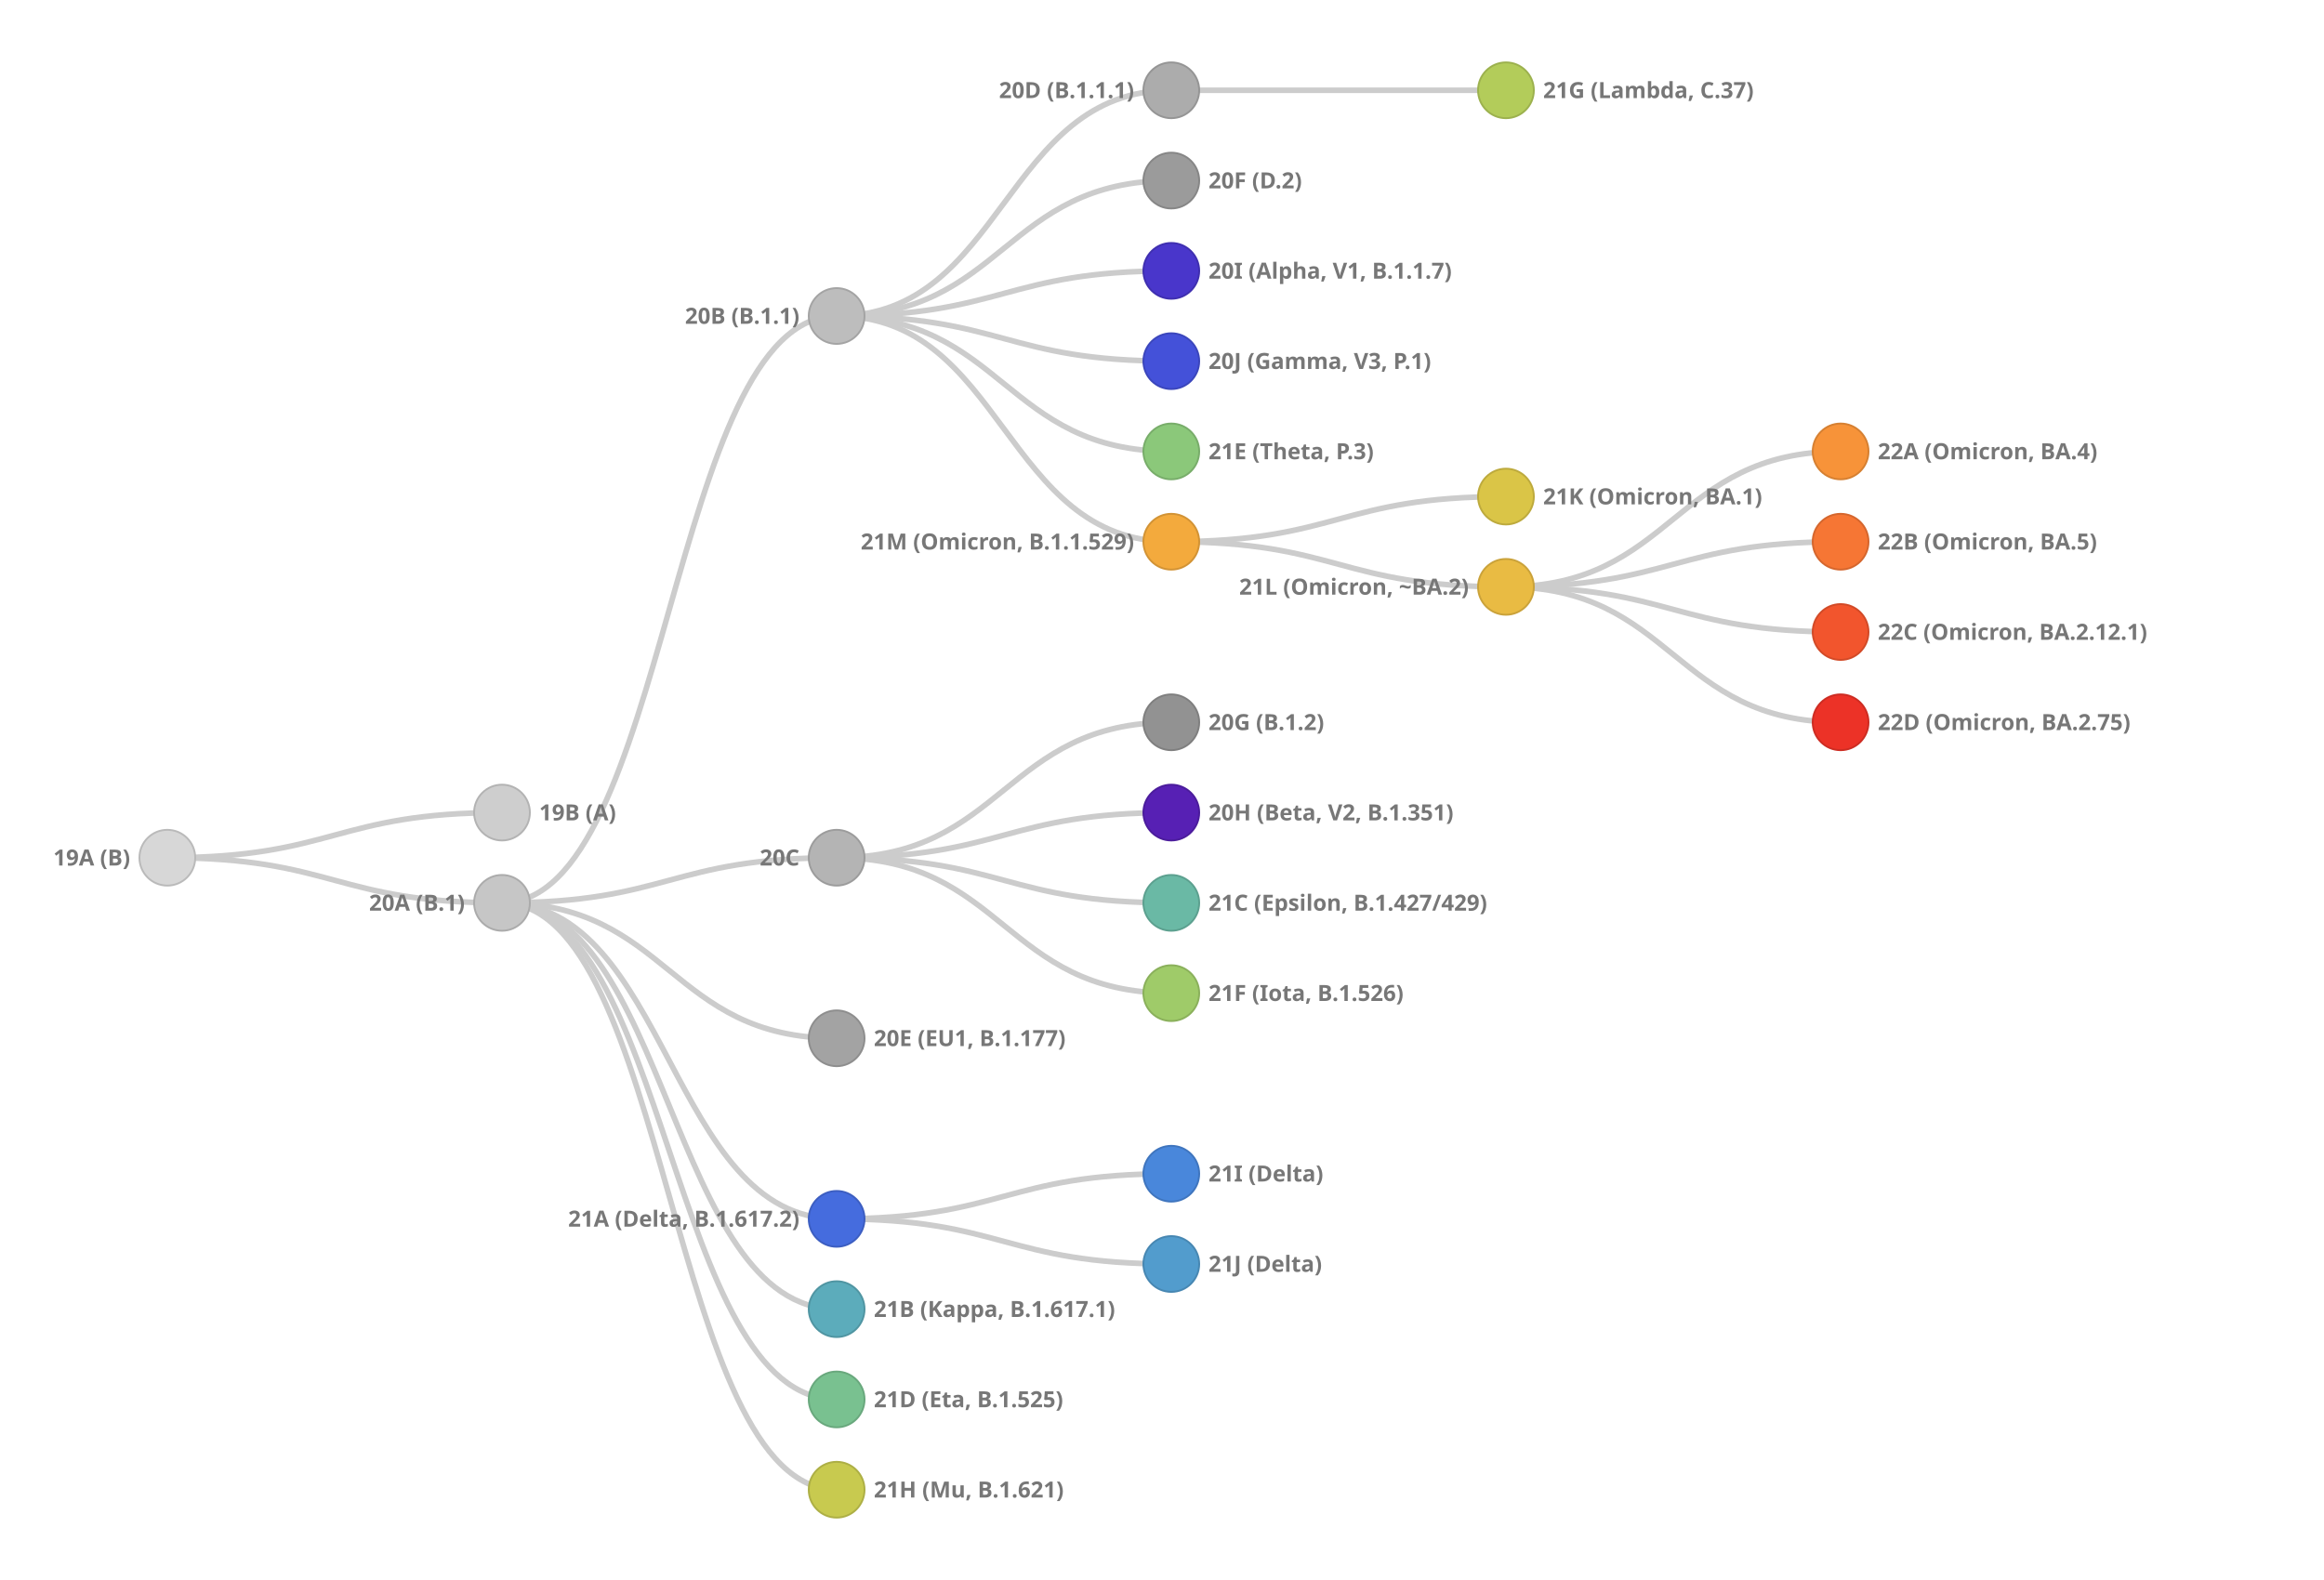
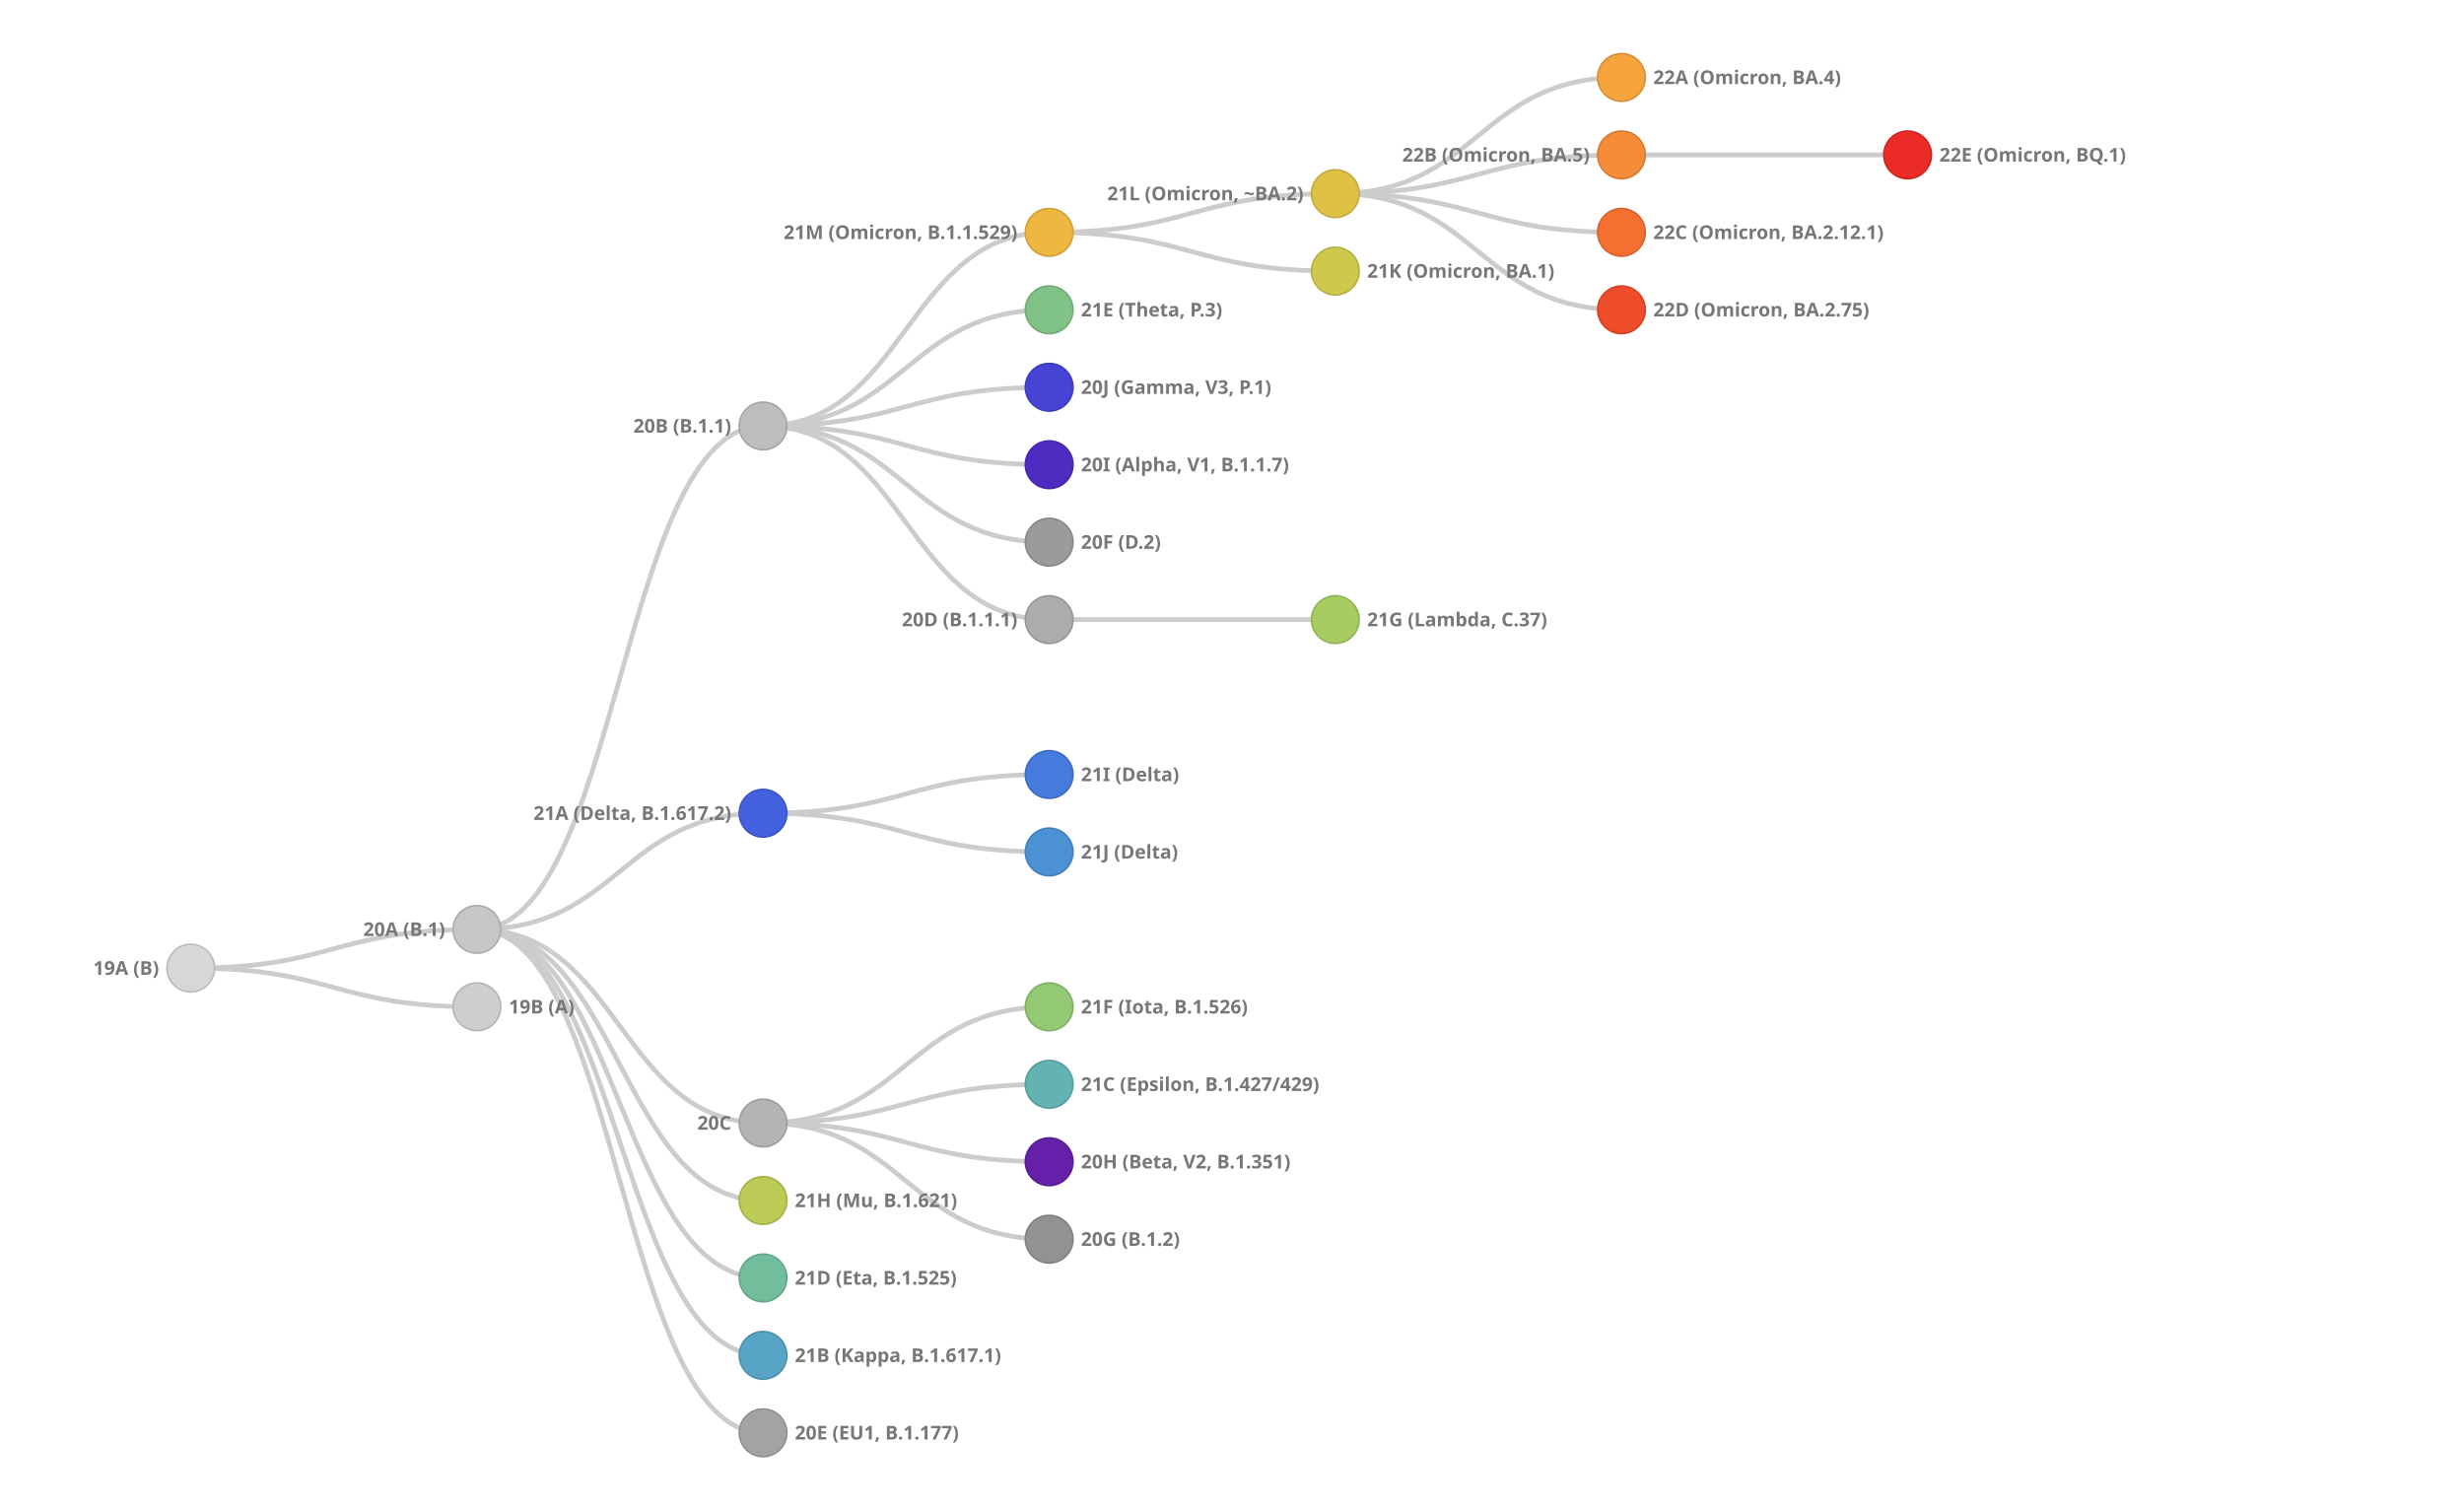
- <svg xmlns="http://www.w3.org/2000/svg" class="d3-component" style="font-family:sans-serif;font-size:1.25rem" viewBox="0 0 1250 850">
-   <g transform="translate(90,0)">
-     <path fill="none" stroke="#ccc" stroke-width="3px" d="M 180 437.143               C 90 437.143,                 90 461.429,                 0 461.429" />
-     <path fill="none" stroke="#ccc" stroke-width="3px" d="M 180 485.714               C 90 485.714,                 90 461.429,                 0 461.429" />
-     <path fill="none" stroke="#ccc" stroke-width="3px" d="M 360 170               C 270 170,                 270 485.714,                 180 485.714" />
-     <path fill="none" stroke="#ccc" stroke-width="3px" d="M 360 461.429               C 270 461.429,                 270 485.714,                 180 485.714" />
-     <path fill="none" stroke="#ccc" stroke-width="3px" d="M 360 558.571               C 270 558.571,                 270 485.714,                 180 485.714" />
-     <path fill="none" stroke="#ccc" stroke-width="3px" d="M 360 655.714               C 270 655.714,                 270 485.714,                 180 485.714" />
-     <path fill="none" stroke="#ccc" stroke-width="3px" d="M 360 704.286               C 270 704.286,                 270 485.714,                 180 485.714" />
-     <path fill="none" stroke="#ccc" stroke-width="3px" d="M 360 752.857               C 270 752.857,                 270 485.714,                 180 485.714" />
-     <path fill="none" stroke="#ccc" stroke-width="3px" d="M 360 801.429               C 270 801.429,                 270 485.714,                 180 485.714" />
-     <path fill="none" stroke="#ccc" stroke-width="3px" d="M 540 48.571               C 450 48.571,                 450 170,                 360 170" />
-     <path fill="none" stroke="#ccc" stroke-width="3px" d="M 540 97.143               C 450 97.143,                 450 170,                 360 170" />
-     <path fill="none" stroke="#ccc" stroke-width="3px" d="M 540 145.714               C 450 145.714,                 450 170,                 360 170" />
-     <path fill="none" stroke="#ccc" stroke-width="3px" d="M 540 194.286               C 450 194.286,                 450 170,                 360 170" />
-     <path fill="none" stroke="#ccc" stroke-width="3px" d="M 540 242.857               C 450 242.857,                 450 170,                 360 170" />
-     <path fill="none" stroke="#ccc" stroke-width="3px" d="M 540 291.429               C 450 291.429,                 450 170,                 360 170" />
-     <path fill="none" stroke="#ccc" stroke-width="3px" d="M 540 388.571               C 450 388.571,                 450 461.429,                 360 461.429" />
-     <path fill="none" stroke="#ccc" stroke-width="3px" d="M 540 437.143               C 450 437.143,                 450 461.429,                 360 461.429" />
-     <path fill="none" stroke="#ccc" stroke-width="3px" d="M 540 485.714               C 450 485.714,                 450 461.429,                 360 461.429" />
-     <path fill="none" stroke="#ccc" stroke-width="3px" d="M 540 534.286               C 450 534.286,                 450 461.429,                 360 461.429" />
-     <path fill="none" stroke="#ccc" stroke-width="3px" d="M 540 631.429               C 450 631.429,                 450 655.714,                 360 655.714" />
-     <path fill="none" stroke="#ccc" stroke-width="3px" d="M 540 680               C 450 680,                 450 655.714,                 360 655.714" />
-     <path fill="none" stroke="#ccc" stroke-width="3px" d="M 720 48.571               C 630 48.571,                 630 48.571,                 540 48.571" />
-     <path fill="none" stroke="#ccc" stroke-width="3px" d="M 720 267.143               C 630 267.143,                 630 291.429,                 540 291.429" />
-     <path fill="none" stroke="#ccc" stroke-width="3px" d="M 720 315.714               C 630 315.714,                 630 291.429,                 540 291.429" />
-     <path fill="none" stroke="#ccc" stroke-width="3px" d="M 900 242.857               C 810 242.857,                 810 315.714,                 720 315.714" />
-     <path fill="none" stroke="#ccc" stroke-width="3px" d="M 900 291.429               C 810 291.429,                 810 315.714,                 720 315.714" />
-     <path fill="none" stroke="#ccc" stroke-width="3px" d="M 900 340               C 810 340,                 810 315.714,                 720 315.714" />
-     <path fill="none" stroke="#ccc" stroke-width="3px" d="M 900 388.571               C 810 388.571,                 810 315.714,                 720 315.714" />
-     <g class="node" transform="translate(0,461.4286)">
+ <svg xmlns="http://www.w3.org/2000/svg" class="d3-component" style="font-family:sans-serif;font-size:1.25rem" viewBox="0 0 1550 950">
+   <g transform="translate(120,0)">
+     <path fill="none" stroke="#ccc" stroke-width="3px" d="M 180 584.615               C 90 584.615,                 90 608.974,                 0 608.974" />
+     <path fill="none" stroke="#ccc" stroke-width="3px" d="M 180 633.333               C 90 633.333,                 90 608.974,                 0 608.974" />
+     <path fill="none" stroke="#ccc" stroke-width="3px" d="M 360 267.949               C 270 267.949,                 270 584.615,                 180 584.615" />
+     <path fill="none" stroke="#ccc" stroke-width="3px" d="M 360 511.538               C 270 511.538,                 270 584.615,                 180 584.615" />
+     <path fill="none" stroke="#ccc" stroke-width="3px" d="M 360 706.41               C 270 706.41,                 270 584.615,                 180 584.615" />
+     <path fill="none" stroke="#ccc" stroke-width="3px" d="M 360 755.128               C 270 755.128,                 270 584.615,                 180 584.615" />
+     <path fill="none" stroke="#ccc" stroke-width="3px" d="M 360 803.846               C 270 803.846,                 270 584.615,                 180 584.615" />
+     <path fill="none" stroke="#ccc" stroke-width="3px" d="M 360 852.564               C 270 852.564,                 270 584.615,                 180 584.615" />
+     <path fill="none" stroke="#ccc" stroke-width="3px" d="M 360 901.282               C 270 901.282,                 270 584.615,                 180 584.615" />
+     <path fill="none" stroke="#ccc" stroke-width="3px" d="M 540 146.154               C 450 146.154,                 450 267.949,                 360 267.949" />
+     <path fill="none" stroke="#ccc" stroke-width="3px" d="M 540 194.872               C 450 194.872,                 450 267.949,                 360 267.949" />
+     <path fill="none" stroke="#ccc" stroke-width="3px" d="M 540 243.59               C 450 243.59,                 450 267.949,                 360 267.949" />
+     <path fill="none" stroke="#ccc" stroke-width="3px" d="M 540 292.308               C 450 292.308,                 450 267.949,                 360 267.949" />
+     <path fill="none" stroke="#ccc" stroke-width="3px" d="M 540 341.026               C 450 341.026,                 450 267.949,                 360 267.949" />
+     <path fill="none" stroke="#ccc" stroke-width="3px" d="M 540 389.744               C 450 389.744,                 450 267.949,                 360 267.949" />
+     <path fill="none" stroke="#ccc" stroke-width="3px" d="M 540 487.179               C 450 487.179,                 450 511.538,                 360 511.538" />
+     <path fill="none" stroke="#ccc" stroke-width="3px" d="M 540 535.897               C 450 535.897,                 450 511.538,                 360 511.538" />
+     <path fill="none" stroke="#ccc" stroke-width="3px" d="M 540 633.333               C 450 633.333,                 450 706.41,                 360 706.41" />
+     <path fill="none" stroke="#ccc" stroke-width="3px" d="M 540 682.051               C 450 682.051,                 450 706.41,                 360 706.41" />
+     <path fill="none" stroke="#ccc" stroke-width="3px" d="M 540 730.769               C 450 730.769,                 450 706.41,                 360 706.41" />
+     <path fill="none" stroke="#ccc" stroke-width="3px" d="M 540 779.487               C 450 779.487,                 450 706.41,                 360 706.41" />
+     <path fill="none" stroke="#ccc" stroke-width="3px" d="M 720 121.795               C 630 121.795,                 630 146.154,                 540 146.154" />
+     <path fill="none" stroke="#ccc" stroke-width="3px" d="M 720 170.513               C 630 170.513,                 630 146.154,                 540 146.154" />
+     <path fill="none" stroke="#ccc" stroke-width="3px" d="M 720 389.744               C 630 389.744,                 630 389.744,                 540 389.744" />
+     <path fill="none" stroke="#ccc" stroke-width="3px" d="M 900 48.718               C 810 48.718,                 810 121.795,                 720 121.795" />
+     <path fill="none" stroke="#ccc" stroke-width="3px" d="M 900 97.436               C 810 97.436,                 810 121.795,                 720 121.795" />
+     <path fill="none" stroke="#ccc" stroke-width="3px" d="M 900 146.154               C 810 146.154,                 810 121.795,                 720 121.795" />
+     <path fill="none" stroke="#ccc" stroke-width="3px" d="M 900 194.872               C 810 194.872,                 810 121.795,                 720 121.795" />
+     <path fill="none" stroke="#ccc" stroke-width="3px" d="M 1080 97.436               C 990 97.436,                 990 97.436,                 900 97.436" />
+     <g class="node" transform="translate(0,608.9744)">
      <circle class="node" r="15" style="fill: rgb(215, 215, 215); stroke: rgb(186, 186, 186);" />
      <text dy=".35em" x="-20" text-anchor="end" fill="#777" font-weight="700">19A (B)</text>
    </g>
-     <g class="node" transform="translate(180,437.1429)">
+     <g class="node" transform="translate(180,584.6154)">
+       <circle class="node" r="15" style="fill: rgb(198, 198, 198); stroke: rgb(171, 171, 171);" />
+       <text dy=".35em" x="-20" text-anchor="end" fill="#777" font-weight="700">20A (B.1)</text>
+     </g>
+     <g class="node" transform="translate(180,633.3333)">
      <circle class="node" r="15" style="fill: rgb(206, 206, 206); stroke: rgb(179, 179, 179);" />
      <text dy=".35em" x="20" text-anchor="start" fill="#777" font-weight="700">19B (A)</text>
    </g>
-     <g class="node" transform="translate(180,485.7143)">
-       <circle class="node" r="15" style="fill: rgb(198, 198, 198); stroke: rgb(171, 171, 171);" />
-       <text dy=".35em" x="-20" text-anchor="end" fill="#777" font-weight="700">20A (B.1)</text>
-     </g>
-     <g class="node" transform="translate(360,170)">
+     <g class="node" transform="translate(360,267.9487)">
      <circle class="node" r="15" style="fill: rgb(189, 189, 189); stroke: rgb(164, 164, 164);" />
      <text dy=".35em" x="-20" text-anchor="end" fill="#777" font-weight="700">20B (B.1.1)</text>
    </g>
-     <g class="node" transform="translate(360,461.4286)">
+     <g class="node" transform="translate(360,511.5385)">
+       <circle class="node" r="15" style="fill: rgb(67, 96, 222); stroke: rgb(58, 83, 193);" />
+       <text dy=".35em" x="-20" text-anchor="end" fill="#777" font-weight="700">21A (Delta, B.1.617.2)</text>
+     </g>
+     <g class="node" transform="translate(360,706.4103)">
      <circle class="node" r="15" style="fill: rgb(180, 180, 180); stroke: rgb(156, 156, 156);" />
      <text dy=".35em" x="-20" text-anchor="end" fill="#777" font-weight="700">20C</text>
    </g>
-     <g class="node" transform="translate(360,558.5714)">
+     <g class="node" transform="translate(360,755.1282)">
+       <circle class="node" r="15" style="fill: rgb(187, 203, 86); stroke: rgb(162, 176, 74);" />
+       <text dy=".35em" x="20" text-anchor="start" fill="#777" font-weight="700">21H (Mu, B.1.621)</text>
+     </g>
+     <g class="node" transform="translate(360,803.8462)">
+       <circle class="node" r="15" style="fill: rgb(113, 189, 156); stroke: rgb(98, 164, 135);" />
+       <text dy=".35em" x="20" text-anchor="start" fill="#777" font-weight="700">21D (Eta, B.1.525)</text>
+     </g>
+     <g class="node" transform="translate(360,852.5641)">
+       <circle class="node" r="15" style="fill: rgb(87, 164, 198); stroke: rgb(75, 142, 171);" />
+       <text dy=".35em" x="20" text-anchor="start" fill="#777" font-weight="700">21B (Kappa, B.1.617.1)</text>
+     </g>
+     <g class="node" transform="translate(360,901.2821)">
      <circle class="node" r="15" style="fill: rgb(163, 163, 163); stroke: rgb(142, 142, 142);" />
      <text dy=".35em" x="20" text-anchor="start" fill="#777" font-weight="700">20E (EU1, B.1.177)</text>
    </g>
-     <g class="node" transform="translate(360,655.7143)">
-       <circle class="node" r="15" style="fill: rgb(69, 108, 222); stroke: rgb(60, 94, 193);" />
-       <text dy=".35em" x="-20" text-anchor="end" fill="#777" font-weight="700">21A (Delta, B.1.617.2)</text>
+     <g class="node" transform="translate(540,146.1538)">
+       <circle class="node" r="15" style="fill: rgb(237, 183, 64); stroke: rgb(206, 158, 56);" />
+       <text dy=".35em" x="-20" text-anchor="end" fill="#777" font-weight="700">21M (Omicron, B.1.1.529)</text>
    </g>
-     <g class="node" transform="translate(360,704.2857)">
-       <circle class="node" r="15" style="fill: rgb(92, 172, 187); stroke: rgb(80, 149, 162);" />
-       <text dy=".35em" x="20" text-anchor="start" fill="#777" font-weight="700">21B (Kappa, B.1.617.1)</text>
+     <g class="node" transform="translate(540,194.8718)">
+       <circle class="node" r="15" style="fill: rgb(129, 195, 135); stroke: rgb(112, 169, 117);" />
+       <text dy=".35em" x="20" text-anchor="start" fill="#777" font-weight="700">21E (Theta, P.3)</text>
    </g>
-     <g class="node" transform="translate(360,752.8571)">
-       <circle class="node" r="15" style="fill: rgb(121, 193, 144); stroke: rgb(105, 168, 125);" />
-       <text dy=".35em" x="20" text-anchor="start" fill="#777" font-weight="700">21D (Eta, B.1.525)</text>
+     <g class="node" transform="translate(540,243.5897)">
+       <circle class="node" r="15" style="fill: rgb(69, 68, 213); stroke: rgb(60, 59, 184);" />
+       <text dy=".35em" x="20" text-anchor="start" fill="#777" font-weight="700">20J (Gamma, V3, P.1)</text>
    </g>
-     <g class="node" transform="translate(360,801.4286)">
-       <circle class="node" r="15" style="fill: rgb(200, 202, 79); stroke: rgb(173, 175, 69);" />
-       <text dy=".35em" x="20" text-anchor="start" fill="#777" font-weight="700">21H (Mu, B.1.621)</text>
+     <g class="node" transform="translate(540,292.3077)">
+       <circle class="node" r="15" style="fill: rgb(78, 44, 193); stroke: rgb(68, 38, 168);" />
+       <text dy=".35em" x="20" text-anchor="start" fill="#777" font-weight="700">20I (Alpha, V1, B.1.1.7)</text>
    </g>
-     <g class="node" transform="translate(540,48.57143)">
+     <g class="node" transform="translate(540,341.0256)">
+       <circle class="node" r="15" style="fill: rgb(155, 155, 155); stroke: rgb(134, 134, 134);" />
+       <text dy=".35em" x="20" text-anchor="start" fill="#777" font-weight="700">20F (D.2)</text>
+     </g>
+     <g class="node" transform="translate(540,389.7436)">
      <circle class="node" r="15" style="fill: rgb(172, 172, 172); stroke: rgb(149, 149, 149);" />
      <text dy=".35em" x="-20" text-anchor="end" fill="#777" font-weight="700">20D (B.1.1.1)</text>
    </g>
-     <g class="node" transform="translate(540,97.14286)">
-       <circle class="node" r="15" style="fill: rgb(155, 155, 155); stroke: rgb(134, 134, 134);" />
-       <text dy=".35em" x="20" text-anchor="start" fill="#777" font-weight="700">20F (D.2)</text>
+     <g class="node" transform="translate(540,487.1795)">
+       <circle class="node" r="15" style="fill: rgb(71, 122, 221); stroke: rgb(61, 106, 192);" />
+       <text dy=".35em" x="20" text-anchor="start" fill="#777" font-weight="700">21I (Delta)</text>
    </g>
-     <g class="node" transform="translate(540,145.7143)">
-       <circle class="node" r="15" style="fill: rgb(73, 54, 203); stroke: rgb(63, 47, 176);" />
-       <text dy=".35em" x="20" text-anchor="start" fill="#777" font-weight="700">20I (Alpha, V1, B.1.1.7)</text>
+     <g class="node" transform="translate(540,535.8974)">
+       <circle class="node" r="15" style="fill: rgb(77, 145, 213); stroke: rgb(67, 126, 184);" />
+       <text dy=".35em" x="20" text-anchor="start" fill="#777" font-weight="700">21J (Delta)</text>
    </g>
-     <g class="node" transform="translate(540,194.2857)">
-       <circle class="node" r="15" style="fill: rgb(68, 81, 217); stroke: rgb(59, 70, 188);" />
-       <text dy=".35em" x="20" text-anchor="start" fill="#777" font-weight="700">20J (Gamma, V3, P.1)</text>
+     <g class="node" transform="translate(540,633.3333)">
+       <circle class="node" r="15" style="fill: rgb(147, 201, 115); stroke: rgb(128, 174, 100);" />
+       <text dy=".35em" x="20" text-anchor="start" fill="#777" font-weight="700">21F (Iota, B.1.526)</text>
    </g>
-     <g class="node" transform="translate(540,242.8571)">
-       <circle class="node" r="15" style="fill: rgb(139, 200, 122); stroke: rgb(120, 173, 106);" />
-       <text dy=".35em" x="20" text-anchor="start" fill="#777" font-weight="700">21E (Theta, P.3)</text>
+     <g class="node" transform="translate(540,682.0513)">
+       <circle class="node" r="15" style="fill: rgb(98, 179, 178); stroke: rgb(85, 156, 155);" />
+       <text dy=".35em" x="20" text-anchor="start" fill="#777" font-weight="700">21C (Epsilon, B.1.427/429)</text>
    </g>
-     <g class="node" transform="translate(540,291.4286)">
-       <circle class="node" r="15" style="fill: rgb(243, 170, 61); stroke: rgb(210, 147, 53);" />
-       <text dy=".35em" x="-20" text-anchor="end" fill="#777" font-weight="700">21M (Omicron, B.1.1.529)</text>
+     <g class="node" transform="translate(540,730.7692)">
+       <circle class="node" r="15" style="fill: rgb(101, 31, 169); stroke: rgb(88, 27, 146);" />
+       <text dy=".35em" x="20" text-anchor="start" fill="#777" font-weight="700">20H (Beta, V2, B.1.351)</text>
    </g>
-     <g class="node" transform="translate(540,388.5714)">
+     <g class="node" transform="translate(540,779.4872)">
      <circle class="node" r="15" style="fill: rgb(146, 146, 146); stroke: rgb(127, 127, 127);" />
      <text dy=".35em" x="20" text-anchor="start" fill="#777" font-weight="700">20G (B.1.2)</text>
    </g>
-     <g class="node" transform="translate(540,437.1429)">
-       <circle class="node" r="15" style="fill: rgb(87, 32, 180); stroke: rgb(75, 28, 156);" />
-       <text dy=".35em" x="20" text-anchor="start" fill="#777" font-weight="700">20H (Beta, V2, B.1.351)</text>
+     <g class="node" transform="translate(720,121.7949)">
+       <circle class="node" r="15" style="fill: rgb(223, 193, 70); stroke: rgb(194, 168, 61);" />
+       <text dy=".35em" x="-20" text-anchor="end" fill="#777" font-weight="700">21L (Omicron, ~BA.2)</text>
    </g>
-     <g class="node" transform="translate(540,485.7143)">
-       <circle class="node" r="15" style="fill: rgb(106, 185, 165); stroke: rgb(92, 160, 143);" />
-       <text dy=".35em" x="20" text-anchor="start" fill="#777" font-weight="700">21C (Epsilon, B.1.427/429)</text>
+     <g class="node" transform="translate(720,170.5128)">
+       <circle class="node" r="15" style="fill: rgb(206, 201, 76); stroke: rgb(179, 174, 66);" />
+       <text dy=".35em" x="20" text-anchor="start" fill="#777" font-weight="700">21K (Omicron, BA.1)</text>
    </g>
-     <g class="node" transform="translate(540,534.2857)">
-       <circle class="node" r="15" style="fill: rgb(159, 203, 105); stroke: rgb(138, 176, 91);" />
-       <text dy=".35em" x="20" text-anchor="start" fill="#777" font-weight="700">21F (Iota, B.1.526)</text>
-     </g>
-     <g class="node" transform="translate(540,631.4286)">
-       <circle class="node" r="15" style="fill: rgb(73, 135, 219); stroke: rgb(63, 117, 190);" />
-       <text dy=".35em" x="20" text-anchor="start" fill="#777" font-weight="700">21I (Delta)</text>
-     </g>
-     <g class="node" transform="translate(540,680)">
-       <circle class="node" r="15" style="fill: rgb(82, 156, 205); stroke: rgb(71, 135, 178);" />
-       <text dy=".35em" x="20" text-anchor="start" fill="#777" font-weight="700">21J (Delta)</text>
-     </g>
-     <g class="node" transform="translate(720,48.57143)">
-       <circle class="node" r="15" style="fill: rgb(179, 204, 90); stroke: rgb(156, 177, 78);" />
+     <g class="node" transform="translate(720,389.7436)">
+       <circle class="node" r="15" style="fill: rgb(166, 204, 98); stroke: rgb(144, 177, 85);" />
      <text dy=".35em" x="20" text-anchor="start" fill="#777" font-weight="700">21G (Lambda, C.37)</text>
    </g>
-     <g class="node" transform="translate(720,267.1429)">
-       <circle class="node" r="15" style="fill: rgb(218, 197, 71); stroke: rgb(189, 170, 61);" />
-       <text dy=".35em" x="20" text-anchor="start" fill="#777" font-weight="700">21K (Omicron, BA.1)</text>
-     </g>
-     <g class="node" transform="translate(720,315.7143)">
-       <circle class="node" r="15" style="fill: rgb(233, 187, 67); stroke: rgb(202, 162, 58);" />
-       <text dy=".35em" x="-20" text-anchor="end" fill="#777" font-weight="700">21L (Omicron, ~BA.2)</text>
-     </g>
-     <g class="node" transform="translate(900,242.8571)">
-       <circle class="node" r="15" style="fill: rgb(247, 147, 57); stroke: rgb(214, 128, 49);" />
+     <g class="node" transform="translate(900,48.71795)">
+       <circle class="node" r="15" style="fill: rgb(245, 164, 60); stroke: rgb(212, 142, 52);" />
      <text dy=".35em" x="20" text-anchor="start" fill="#777" font-weight="700">22A (Omicron, BA.4)</text>
    </g>
-     <g class="node" transform="translate(900,291.4286)">
-       <circle class="node" r="15" style="fill: rgb(246, 118, 52); stroke: rgb(213, 102, 45);" />
-       <text dy=".35em" x="20" text-anchor="start" fill="#777" font-weight="700">22B (Omicron, BA.5)</text>
+     <g class="node" transform="translate(900,97.4359)">
+       <circle class="node" r="15" style="fill: rgb(247, 140, 56); stroke: rgb(214, 121, 48);" />
+       <text dy=".35em" x="-20" text-anchor="end" fill="#777" font-weight="700">22B (Omicron, BA.5)</text>
    </g>
-     <g class="node" transform="translate(900,340)">
-       <circle class="node" r="15" style="fill: rgb(242, 85, 45); stroke: rgb(210, 74, 39);" />
+     <g class="node" transform="translate(900,146.1538)">
+       <circle class="node" r="15" style="fill: rgb(245, 111, 49); stroke: rgb(212, 96, 43);" />
      <text dy=".35em" x="20" text-anchor="start" fill="#777" font-weight="700">22C (Omicron, BA.2.12.1)</text>
    </g>
-     <g class="node" transform="translate(900,388.5714)">
-       <circle class="node" r="15" style="fill: rgb(236, 50, 39); stroke: rgb(205, 44, 34);" />
+     <g class="node" transform="translate(900,194.8718)">
+       <circle class="node" r="15" style="fill: rgb(239, 76, 43); stroke: rgb(208, 66, 37);" />
      <text dy=".35em" x="20" text-anchor="start" fill="#777" font-weight="700">22D (Omicron, BA.2.75)</text>
+     </g>
+     <g class="node" transform="translate(1080,97.4359)">
+       <circle class="node" r="15" style="fill: rgb(235, 43, 38); stroke: rgb(204, 37, 33);" />
+       <text dy=".35em" x="20" text-anchor="start" fill="#777" font-weight="700">22E (Omicron, BQ.1)</text>
    </g>
  </g>
</svg>
